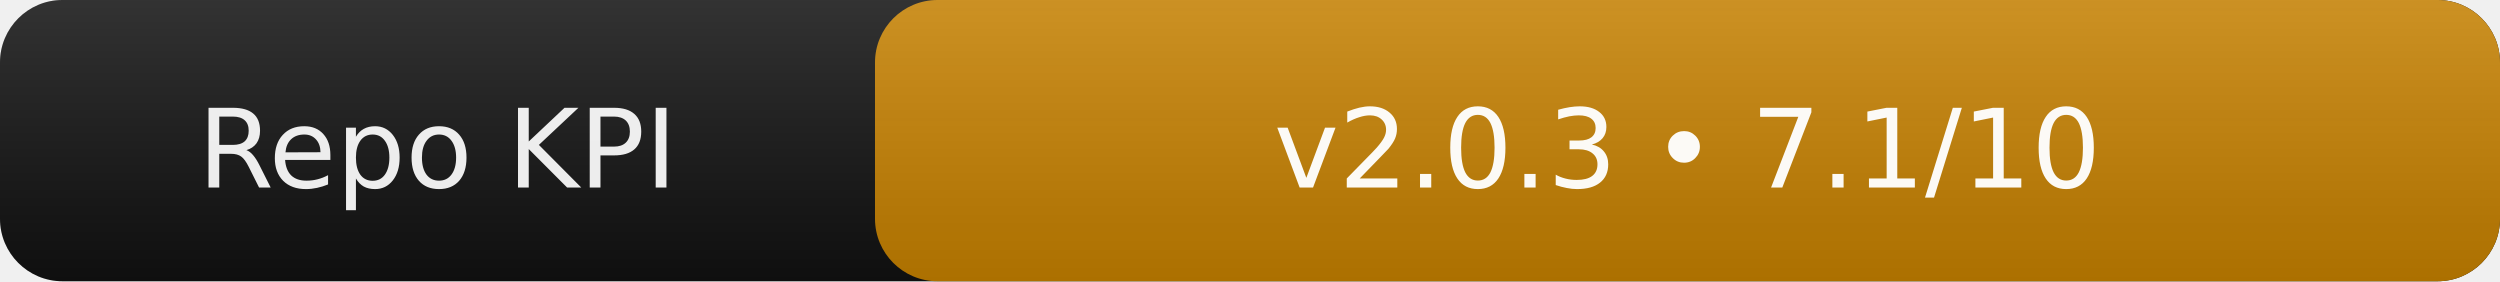
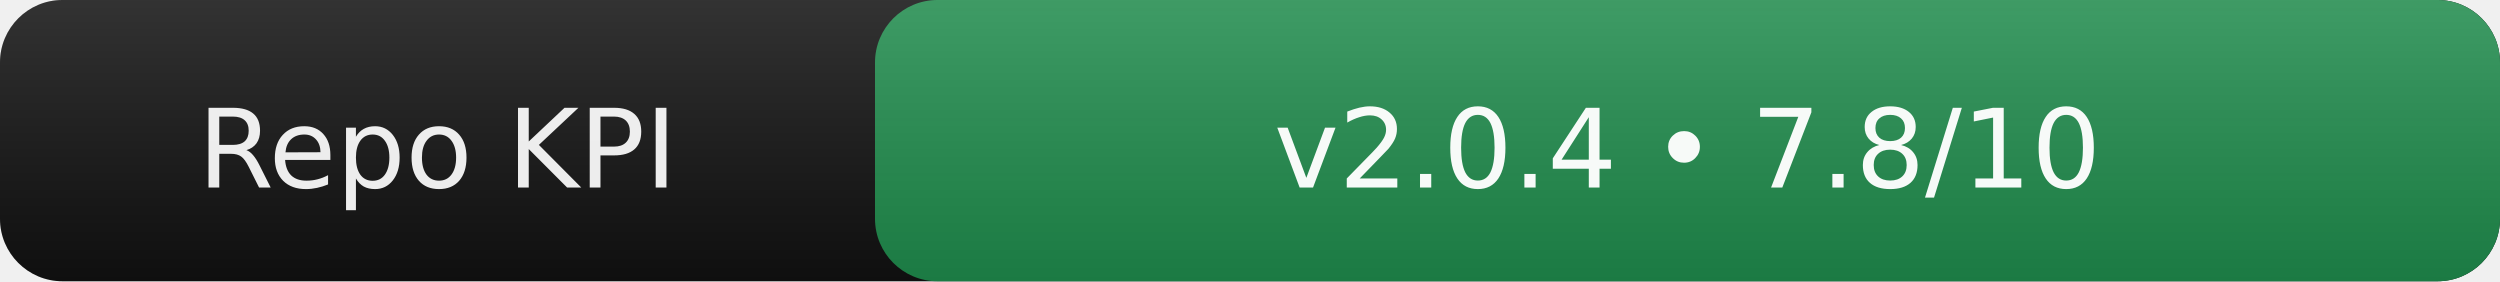
- <svg xmlns="http://www.w3.org/2000/svg" width="320" height="36" role="img" aria-label="Repo KPI v2.0.3">
+ <svg xmlns="http://www.w3.org/2000/svg" width="320" height="36" role="img" aria-label="Repo KPI v2.0.4">
  <linearGradient id="g" x2="0" y2="100%">
    <stop offset="0" stop-color="#fff" stop-opacity=".14" />
    <stop offset="1" stop-color="#000" stop-opacity=".12" />
  </linearGradient>
  <rect rx="8" width="320" height="36" fill="#111" />
-   <rect rx="8" x="112" width="208" height="36" fill="#C47F00" />
+   <rect rx="8" x="112" width="208" height="36" fill="#1F8B4C" />
  <rect rx="8" width="320" height="36" fill="url(#g)" />
  <g fill="#fff" text-anchor="middle" font-family="DejaVu Sans,Verdana,Geneva,sans-serif" font-size="14">
    <text x="56" y="24" fill="#fff" opacity=".92">Repo KPI</text>
-     <text x="216" y="24" fill="#fff" opacity=".96">v2.0.3 • 7.1/10</text>
+     <text x="216" y="24" fill="#fff" opacity=".96">v2.0.4 • 7.8/10</text>
  </g>
</svg>
